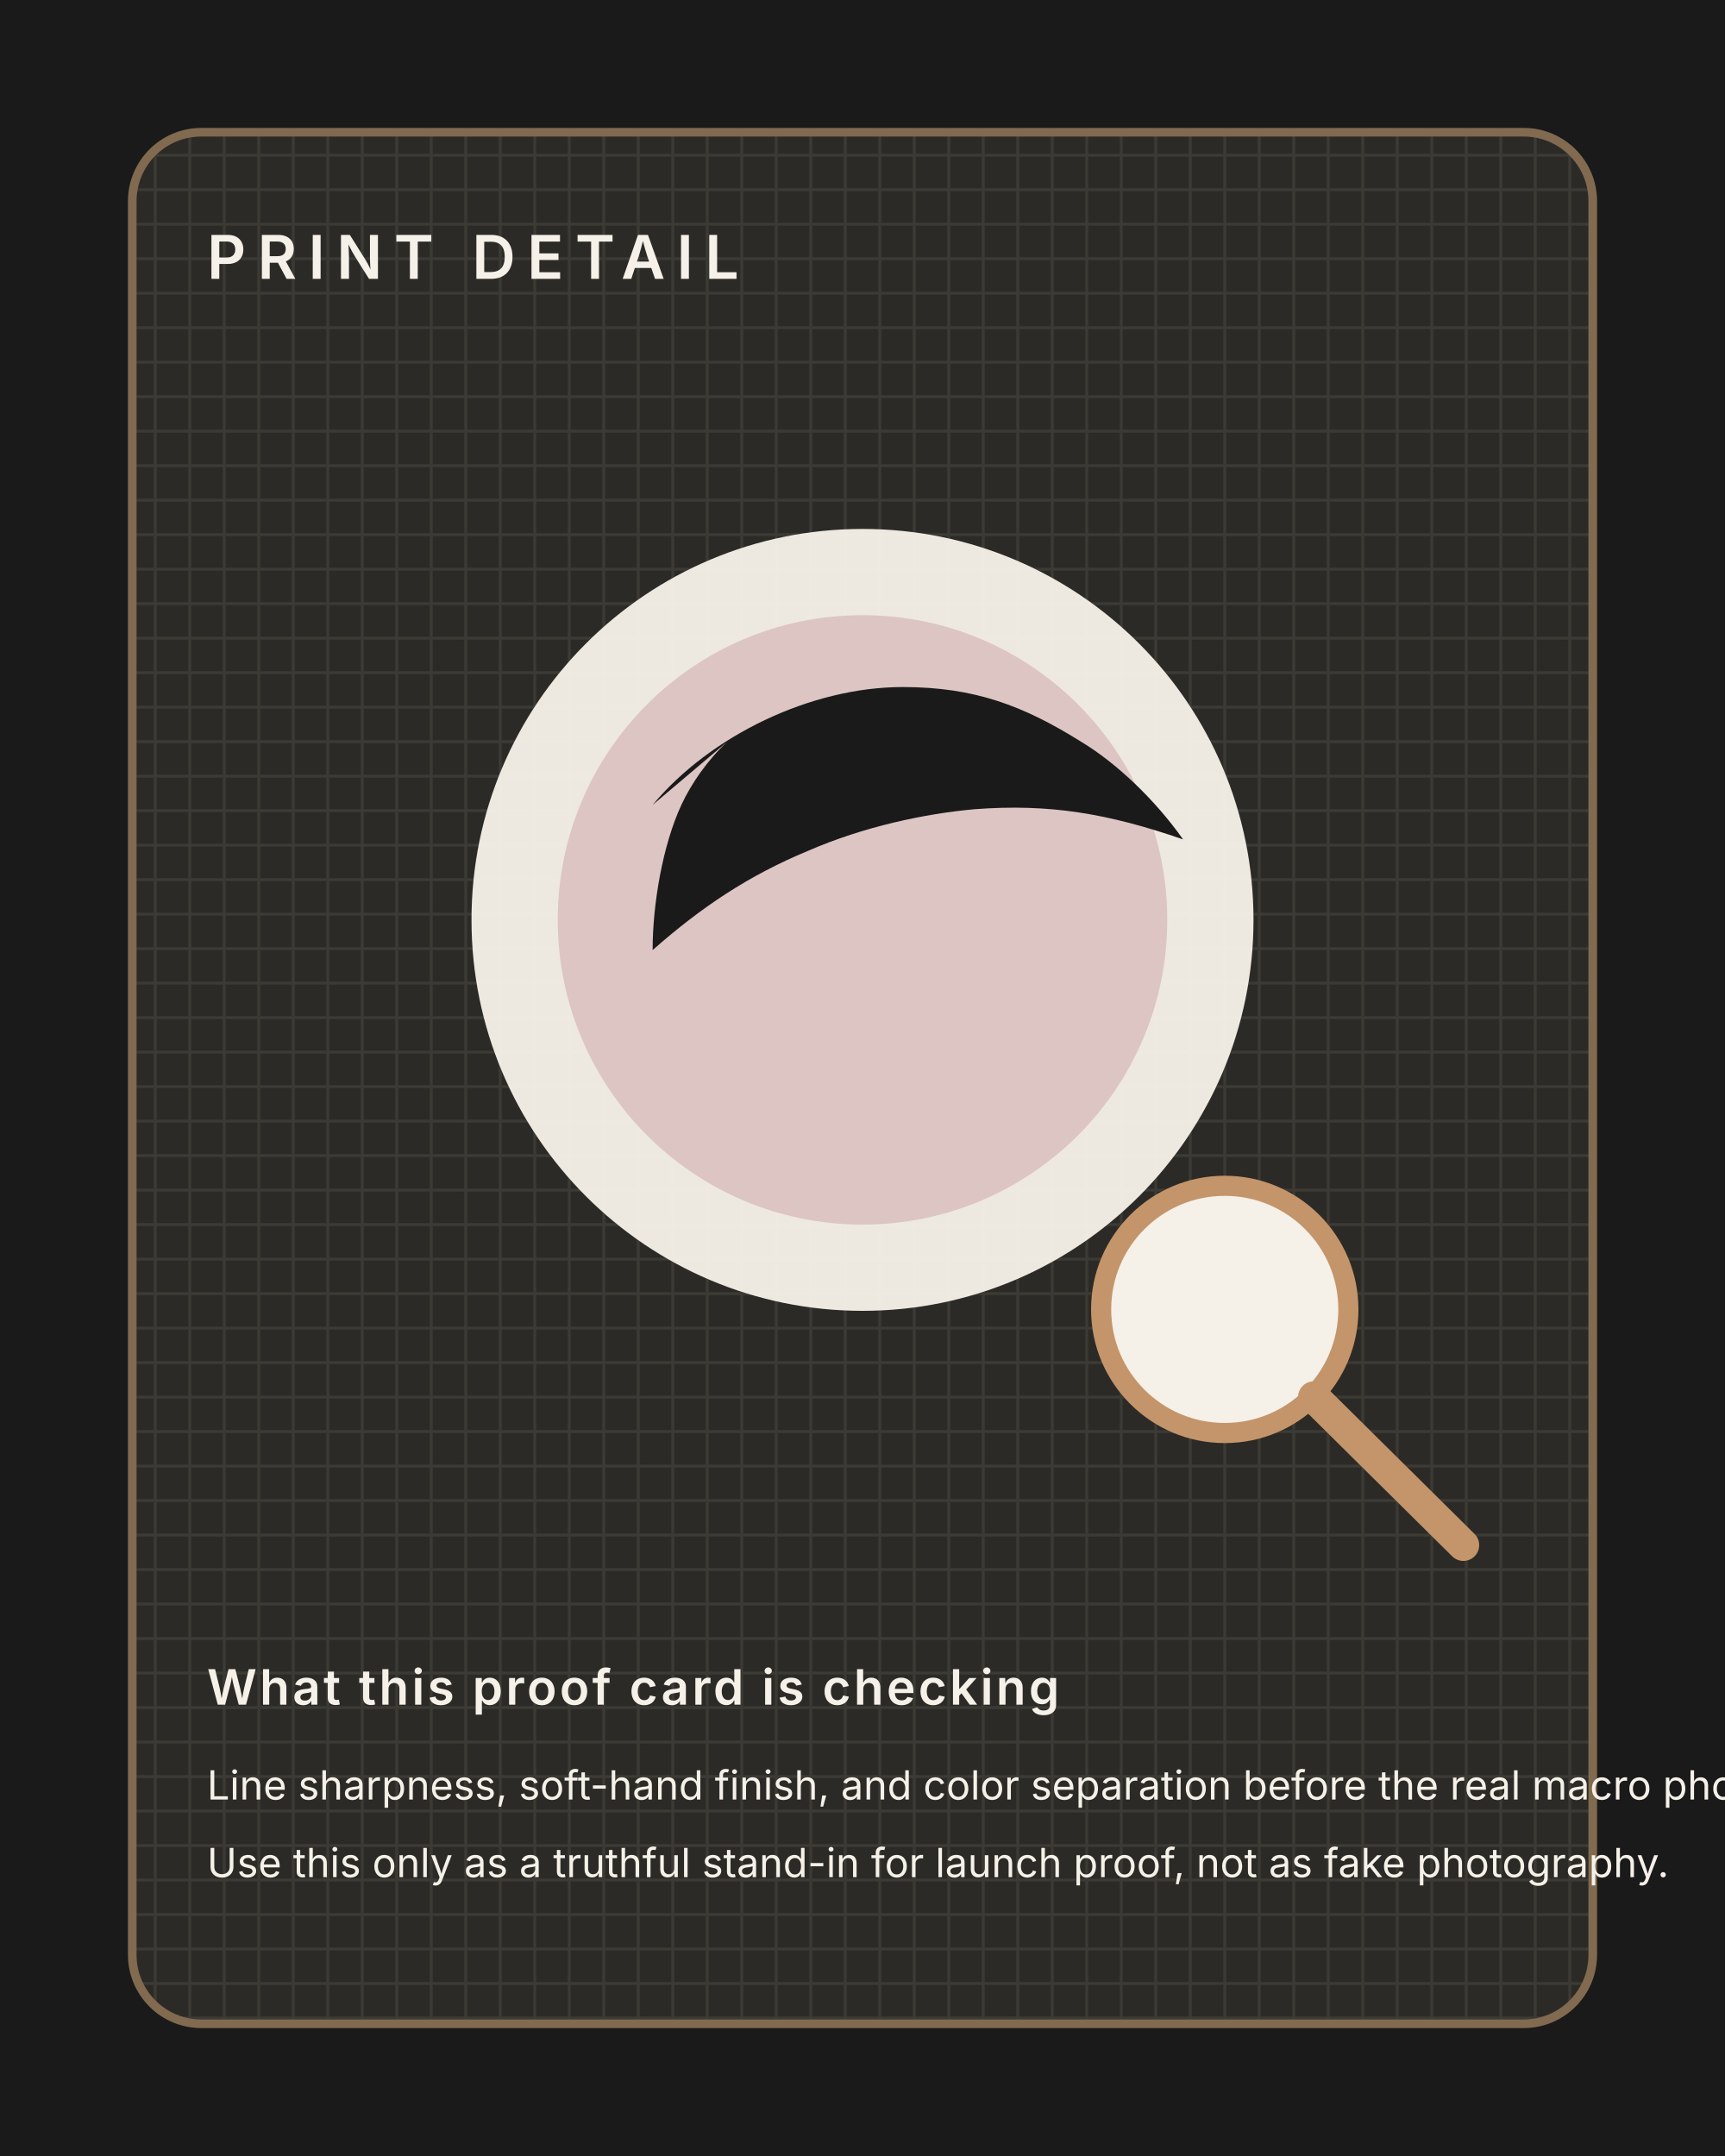
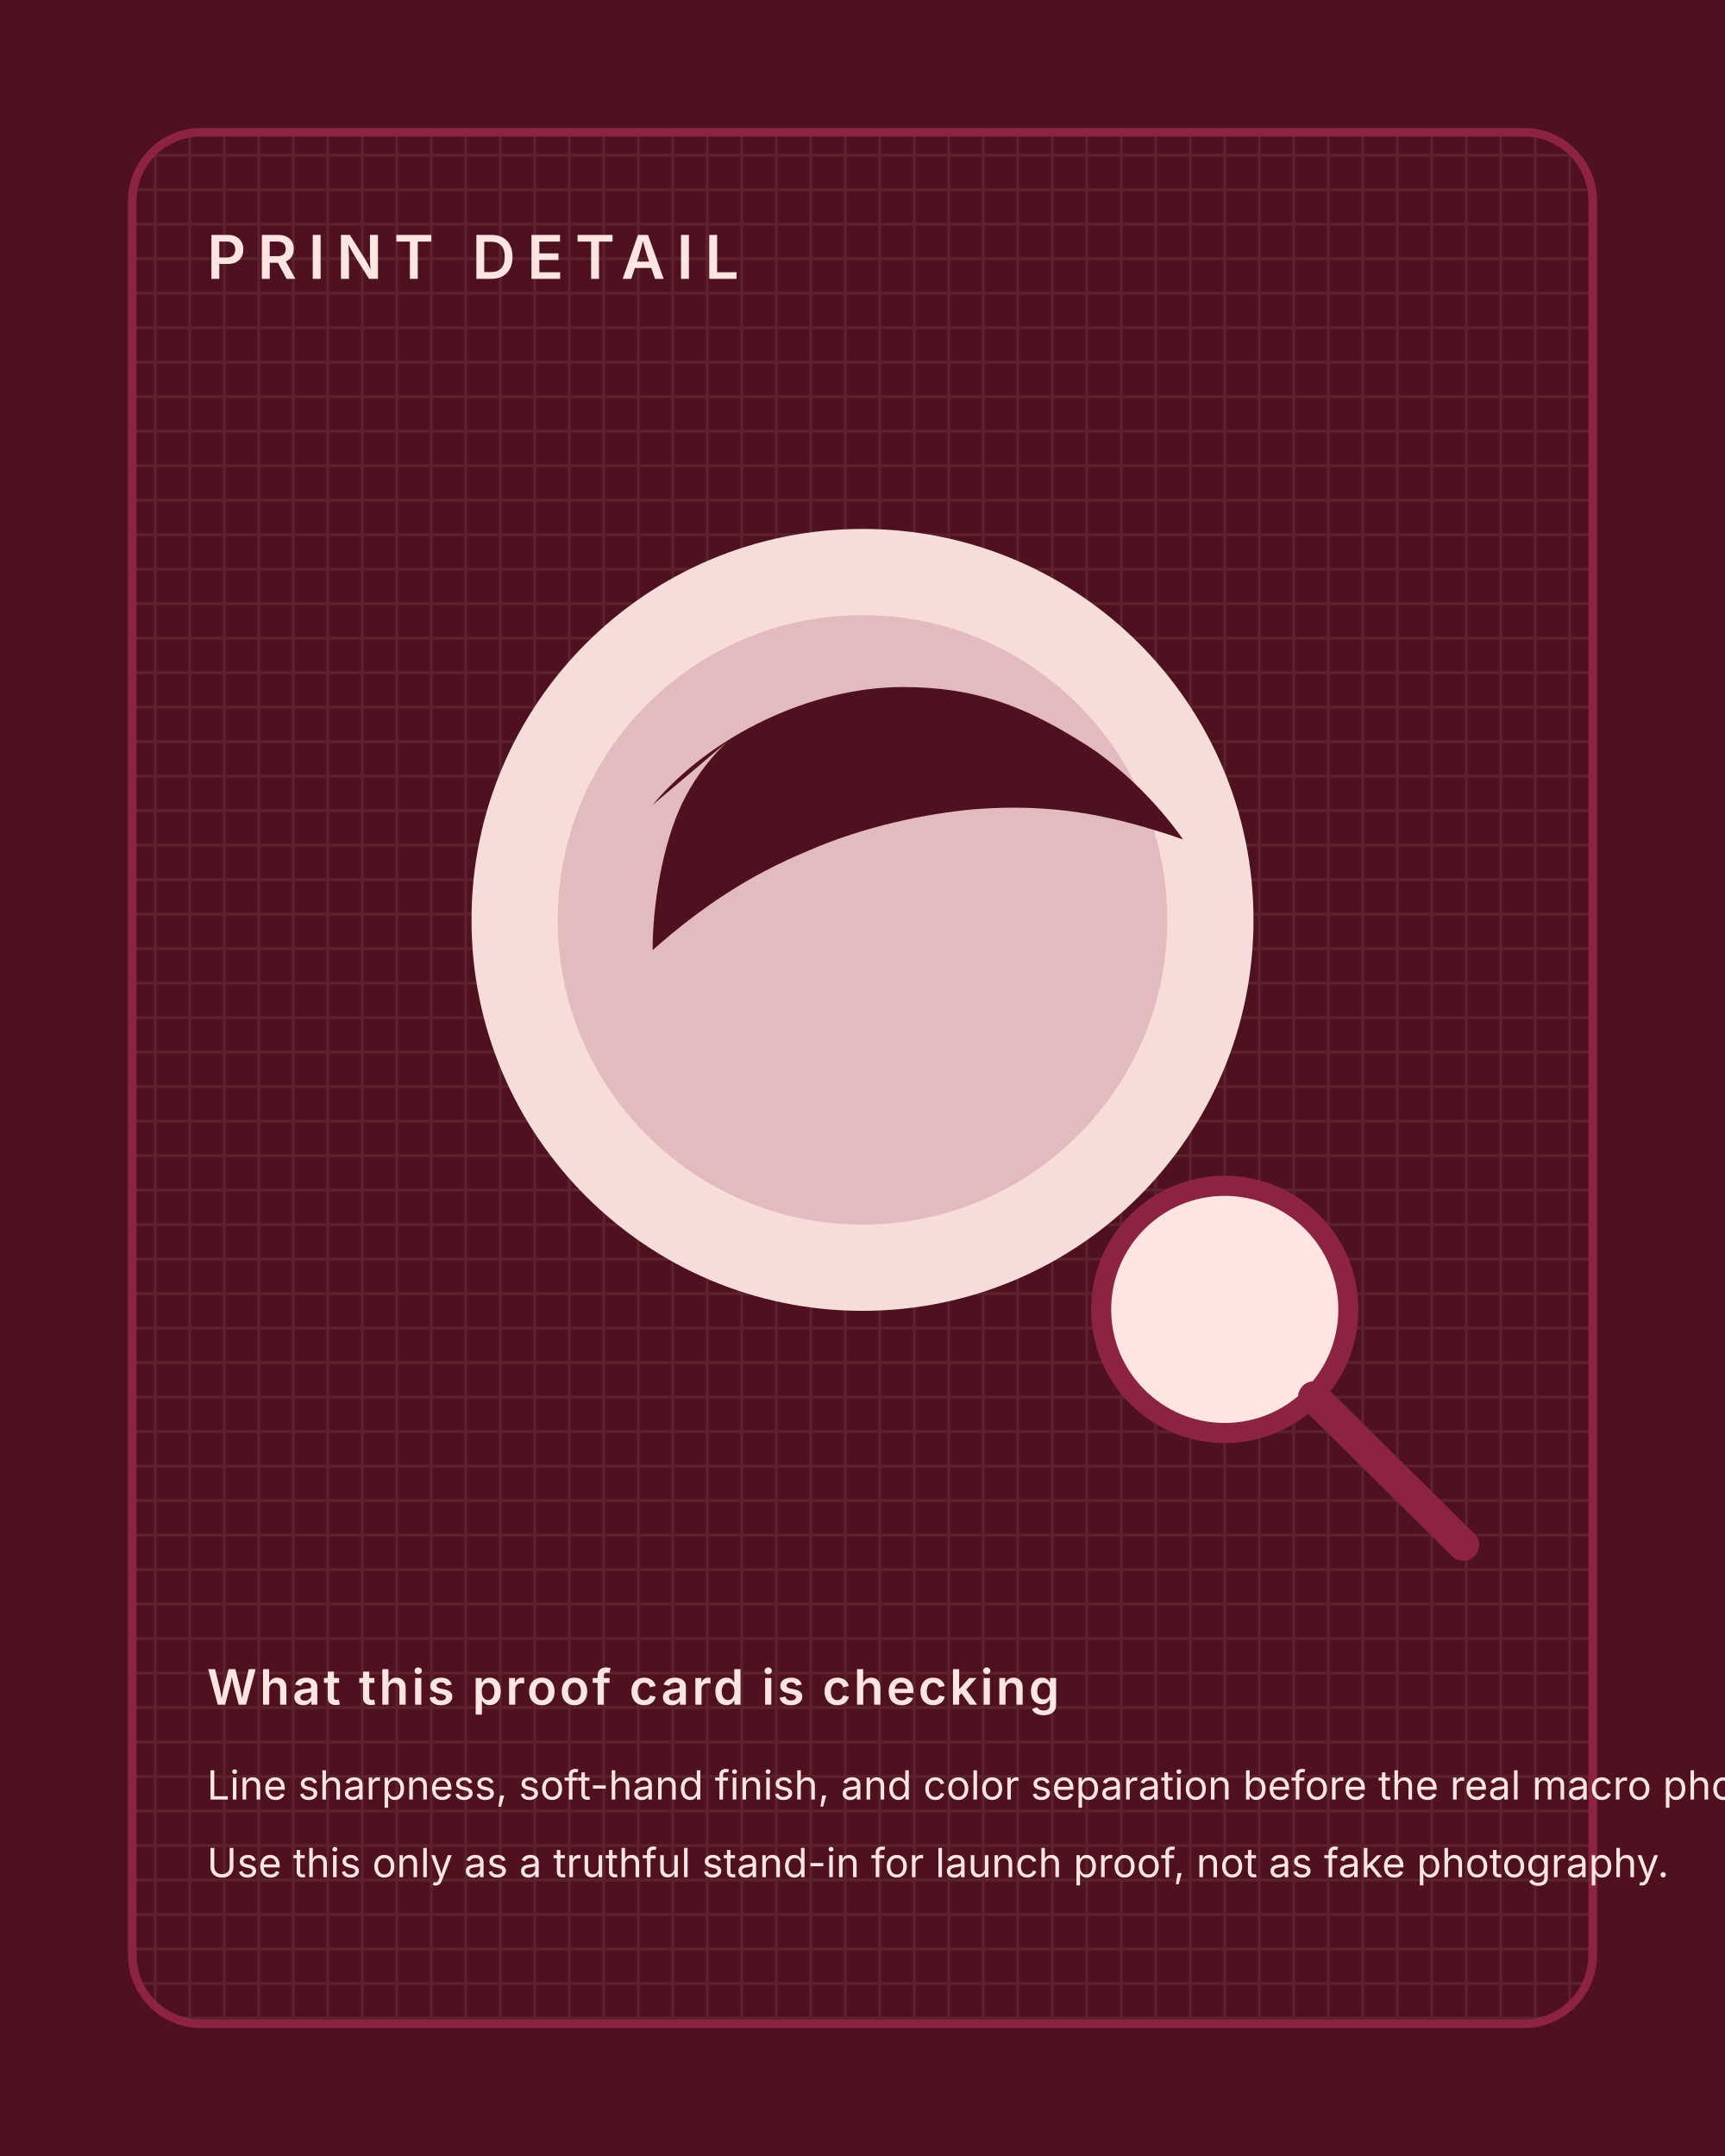
<svg xmlns="http://www.w3.org/2000/svg" viewBox="0 0 1200 1500" role="img" aria-labelledby="title desc">
-   <rect width="1200" height="1500" fill="#1a1a1a" />
+   <rect width="1200" height="1500" fill="#4F111F" />
  <defs>
    <pattern id="weave" width="24" height="24" patternUnits="userSpaceOnUse">
-       <rect width="24" height="24" fill="#2c2a26" />
-       <path d="M0 12h24M12 0v24" stroke="#f5f0e8" stroke-opacity=".08" stroke-width="2" />
+       <rect width="24" height="24" fill="#4F111F" />
+       <path d="M0 12h24M12 0v24" stroke="#FEE5E2" stroke-opacity=".08" stroke-width="2" />
    </pattern>
  </defs>
-   <rect x="92" y="92" width="1016" height="1316" rx="48" fill="url(#weave)" stroke="#816a4f" stroke-width="6" />
-   <circle cx="600" cy="640" r="272" fill="#f5f0e8" fill-opacity=".96" />
+   <rect x="92" y="92" width="1016" height="1316" rx="48" fill="url(#weave)" stroke="#8C2340" stroke-width="6" />
+   <circle cx="600" cy="640" r="272" fill="#FEE5E2" fill-opacity=".96" />
  <circle cx="600" cy="640" r="212" fill="#8C2340" fill-opacity=".18" />
-   <path d="M454 560c40-48 110-82 174-82 50 0 84 13 124 38 25 15 52 41 71 68-52-18-93-25-145-21-34 3-77 12-116 29-41 17-74 39-108 69 0-32 7-73 20-101 7-15 18-31 32-44Z" fill="#1a1a1a" />
-   <circle cx="852" cy="911" r="86" fill="#f5f0e8" stroke="#c4956a" stroke-width="14" />
-   <path d="m914 972 104 103" stroke="#c4956a" stroke-width="22" stroke-linecap="round" />
-   <g fill="#f5f0e8" font-family="Inter, Arial, Helvetica, sans-serif">
+   <path d="M454 560c40-48 110-82 174-82 50 0 84 13 124 38 25 15 52 41 71 68-52-18-93-25-145-21-34 3-77 12-116 29-41 17-74 39-108 69 0-32 7-73 20-101 7-15 18-31 32-44Z" fill="#4F111F" />
+   <circle cx="852" cy="911" r="86" fill="#FEE5E2" stroke="#8C2340" stroke-width="14" />
+   <path d="m914 972 104 103" stroke="#8C2340" stroke-width="22" stroke-linecap="round" />
+   <g fill="#FEE5E2" font-family="Inter, Arial, Helvetica, sans-serif">
    <text x="144" y="194" font-size="42" font-weight="600" letter-spacing="8">PRINT DETAIL</text>
    <text x="144" y="1186" font-size="34" font-weight="600" letter-spacing="2">What this proof card is checking</text>
    <text x="144" y="1252" font-size="28">Line sharpness, soft-hand finish, and color separation before the real macro photo lands.</text>
    <text x="144" y="1306" font-size="28">Use this only as a truthful stand-in for launch proof, not as fake photography.</text>
  </g>
</svg>
